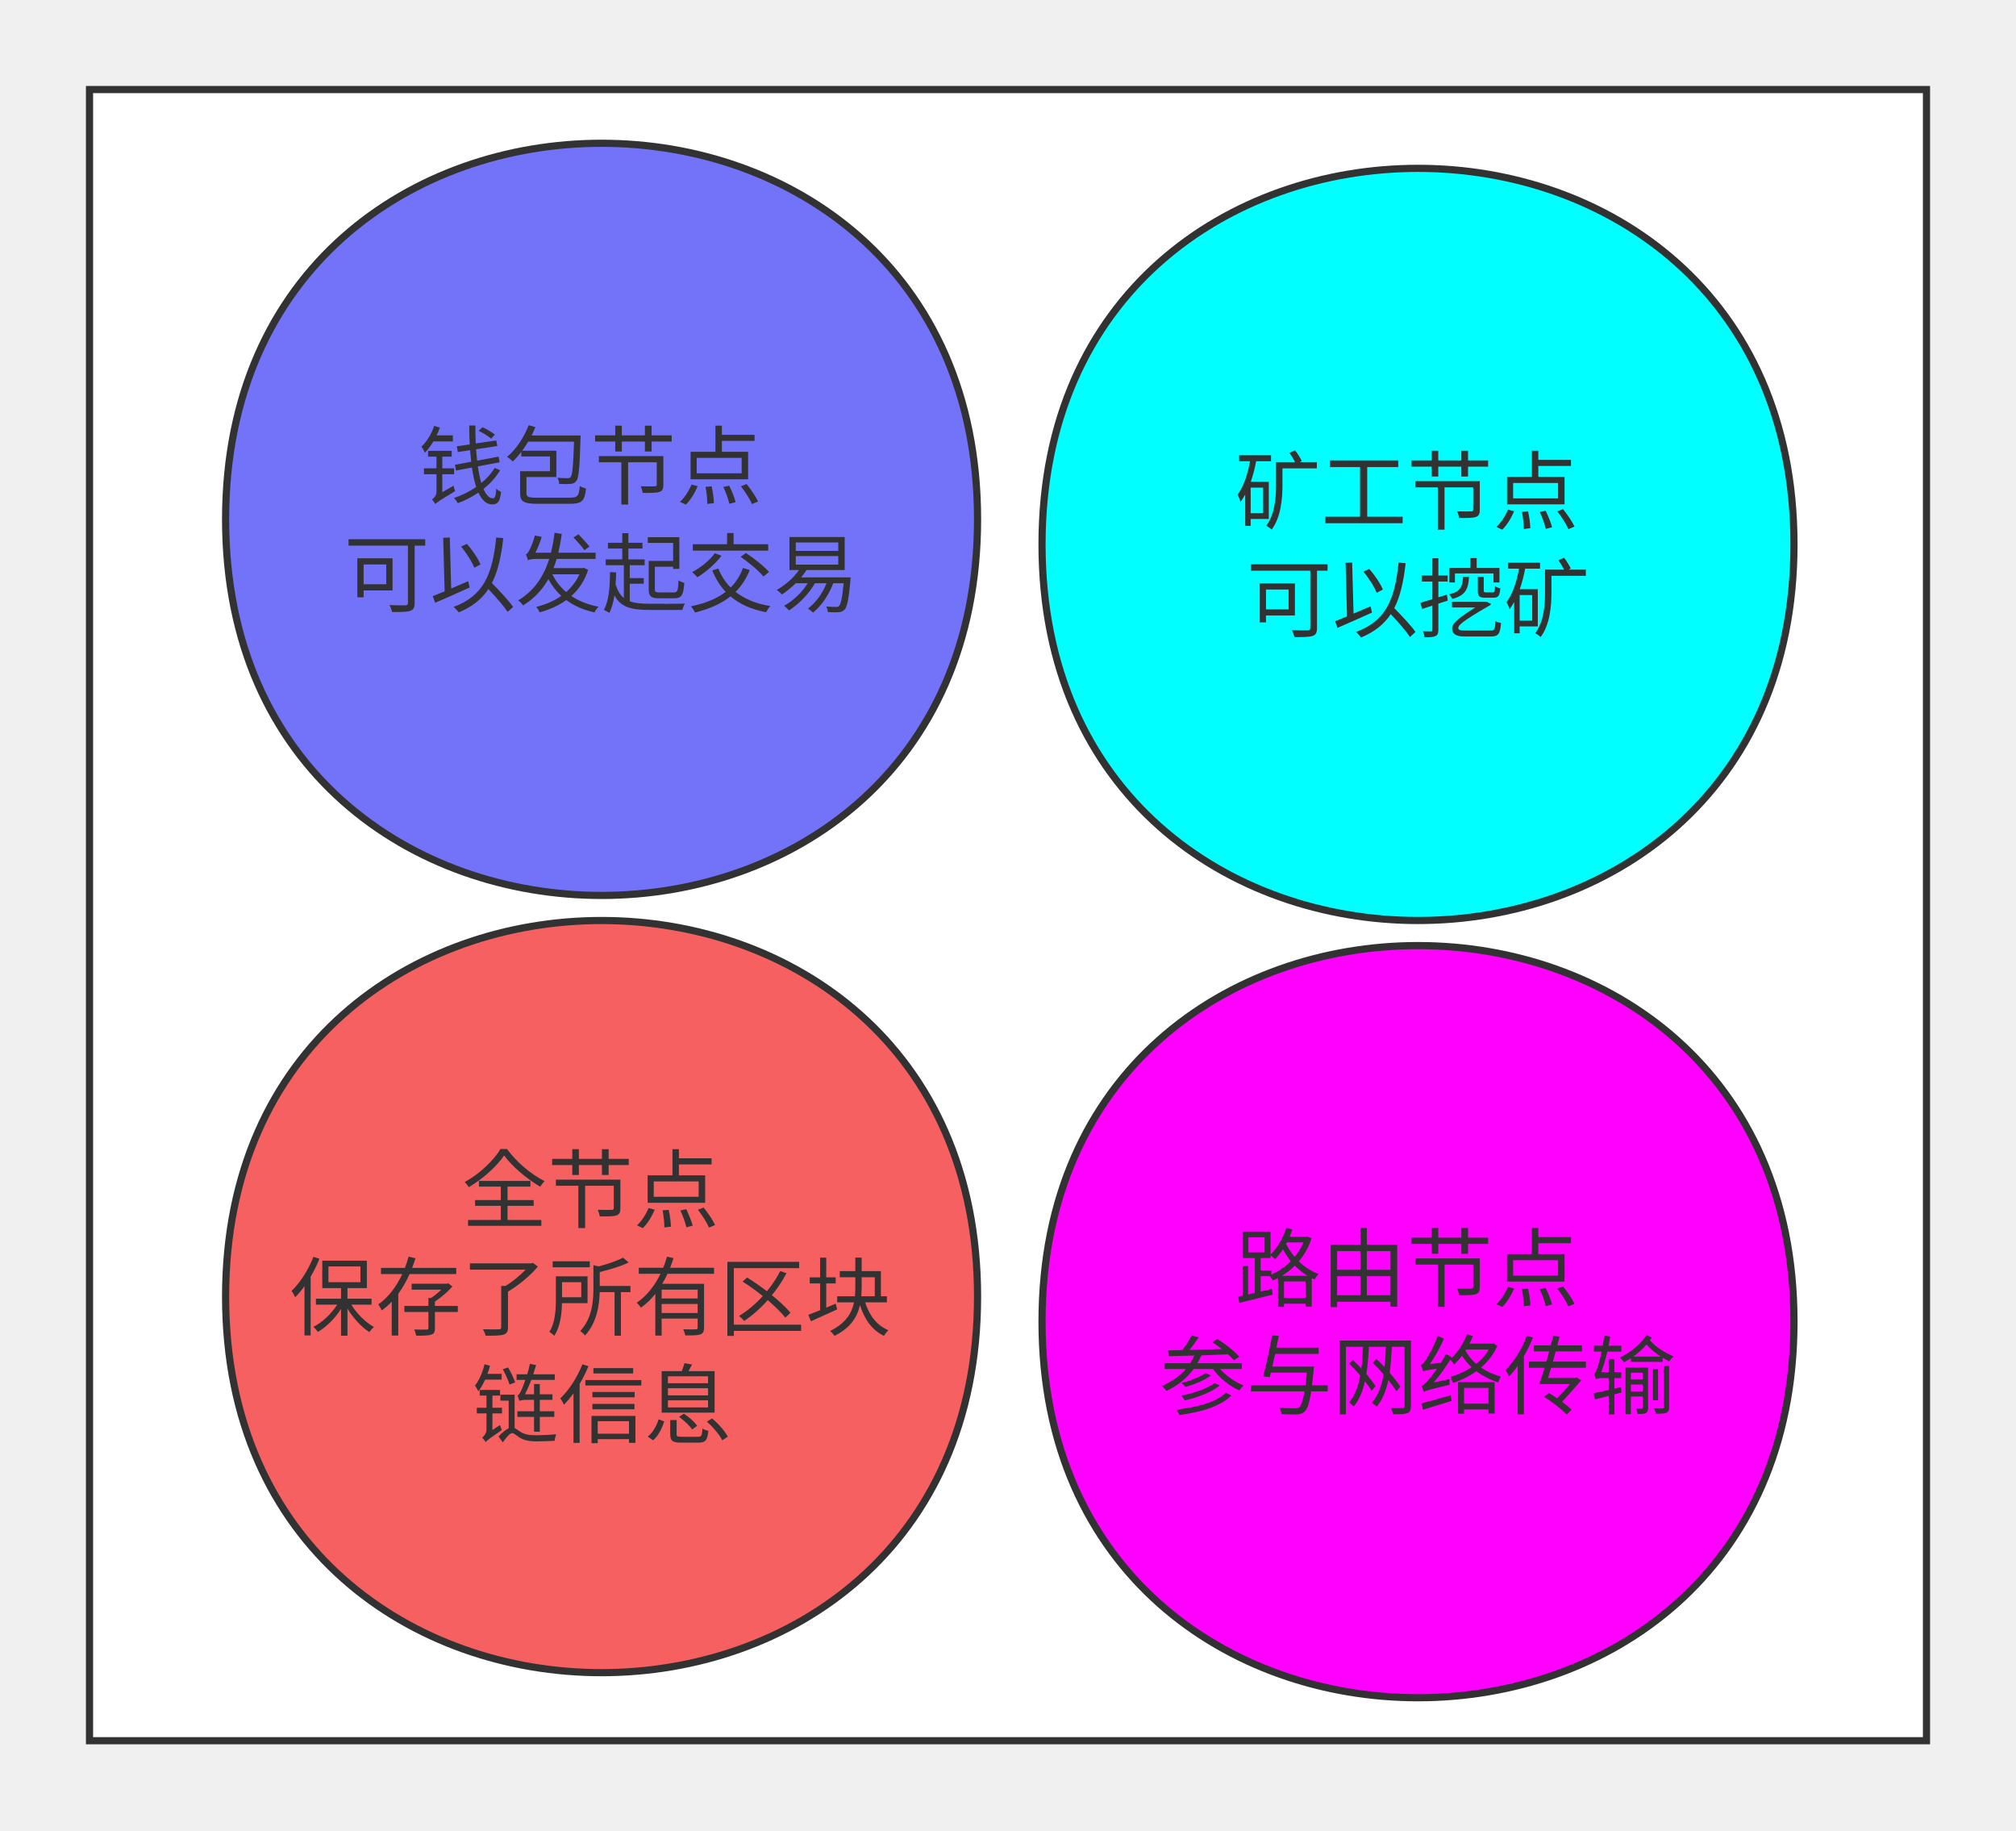
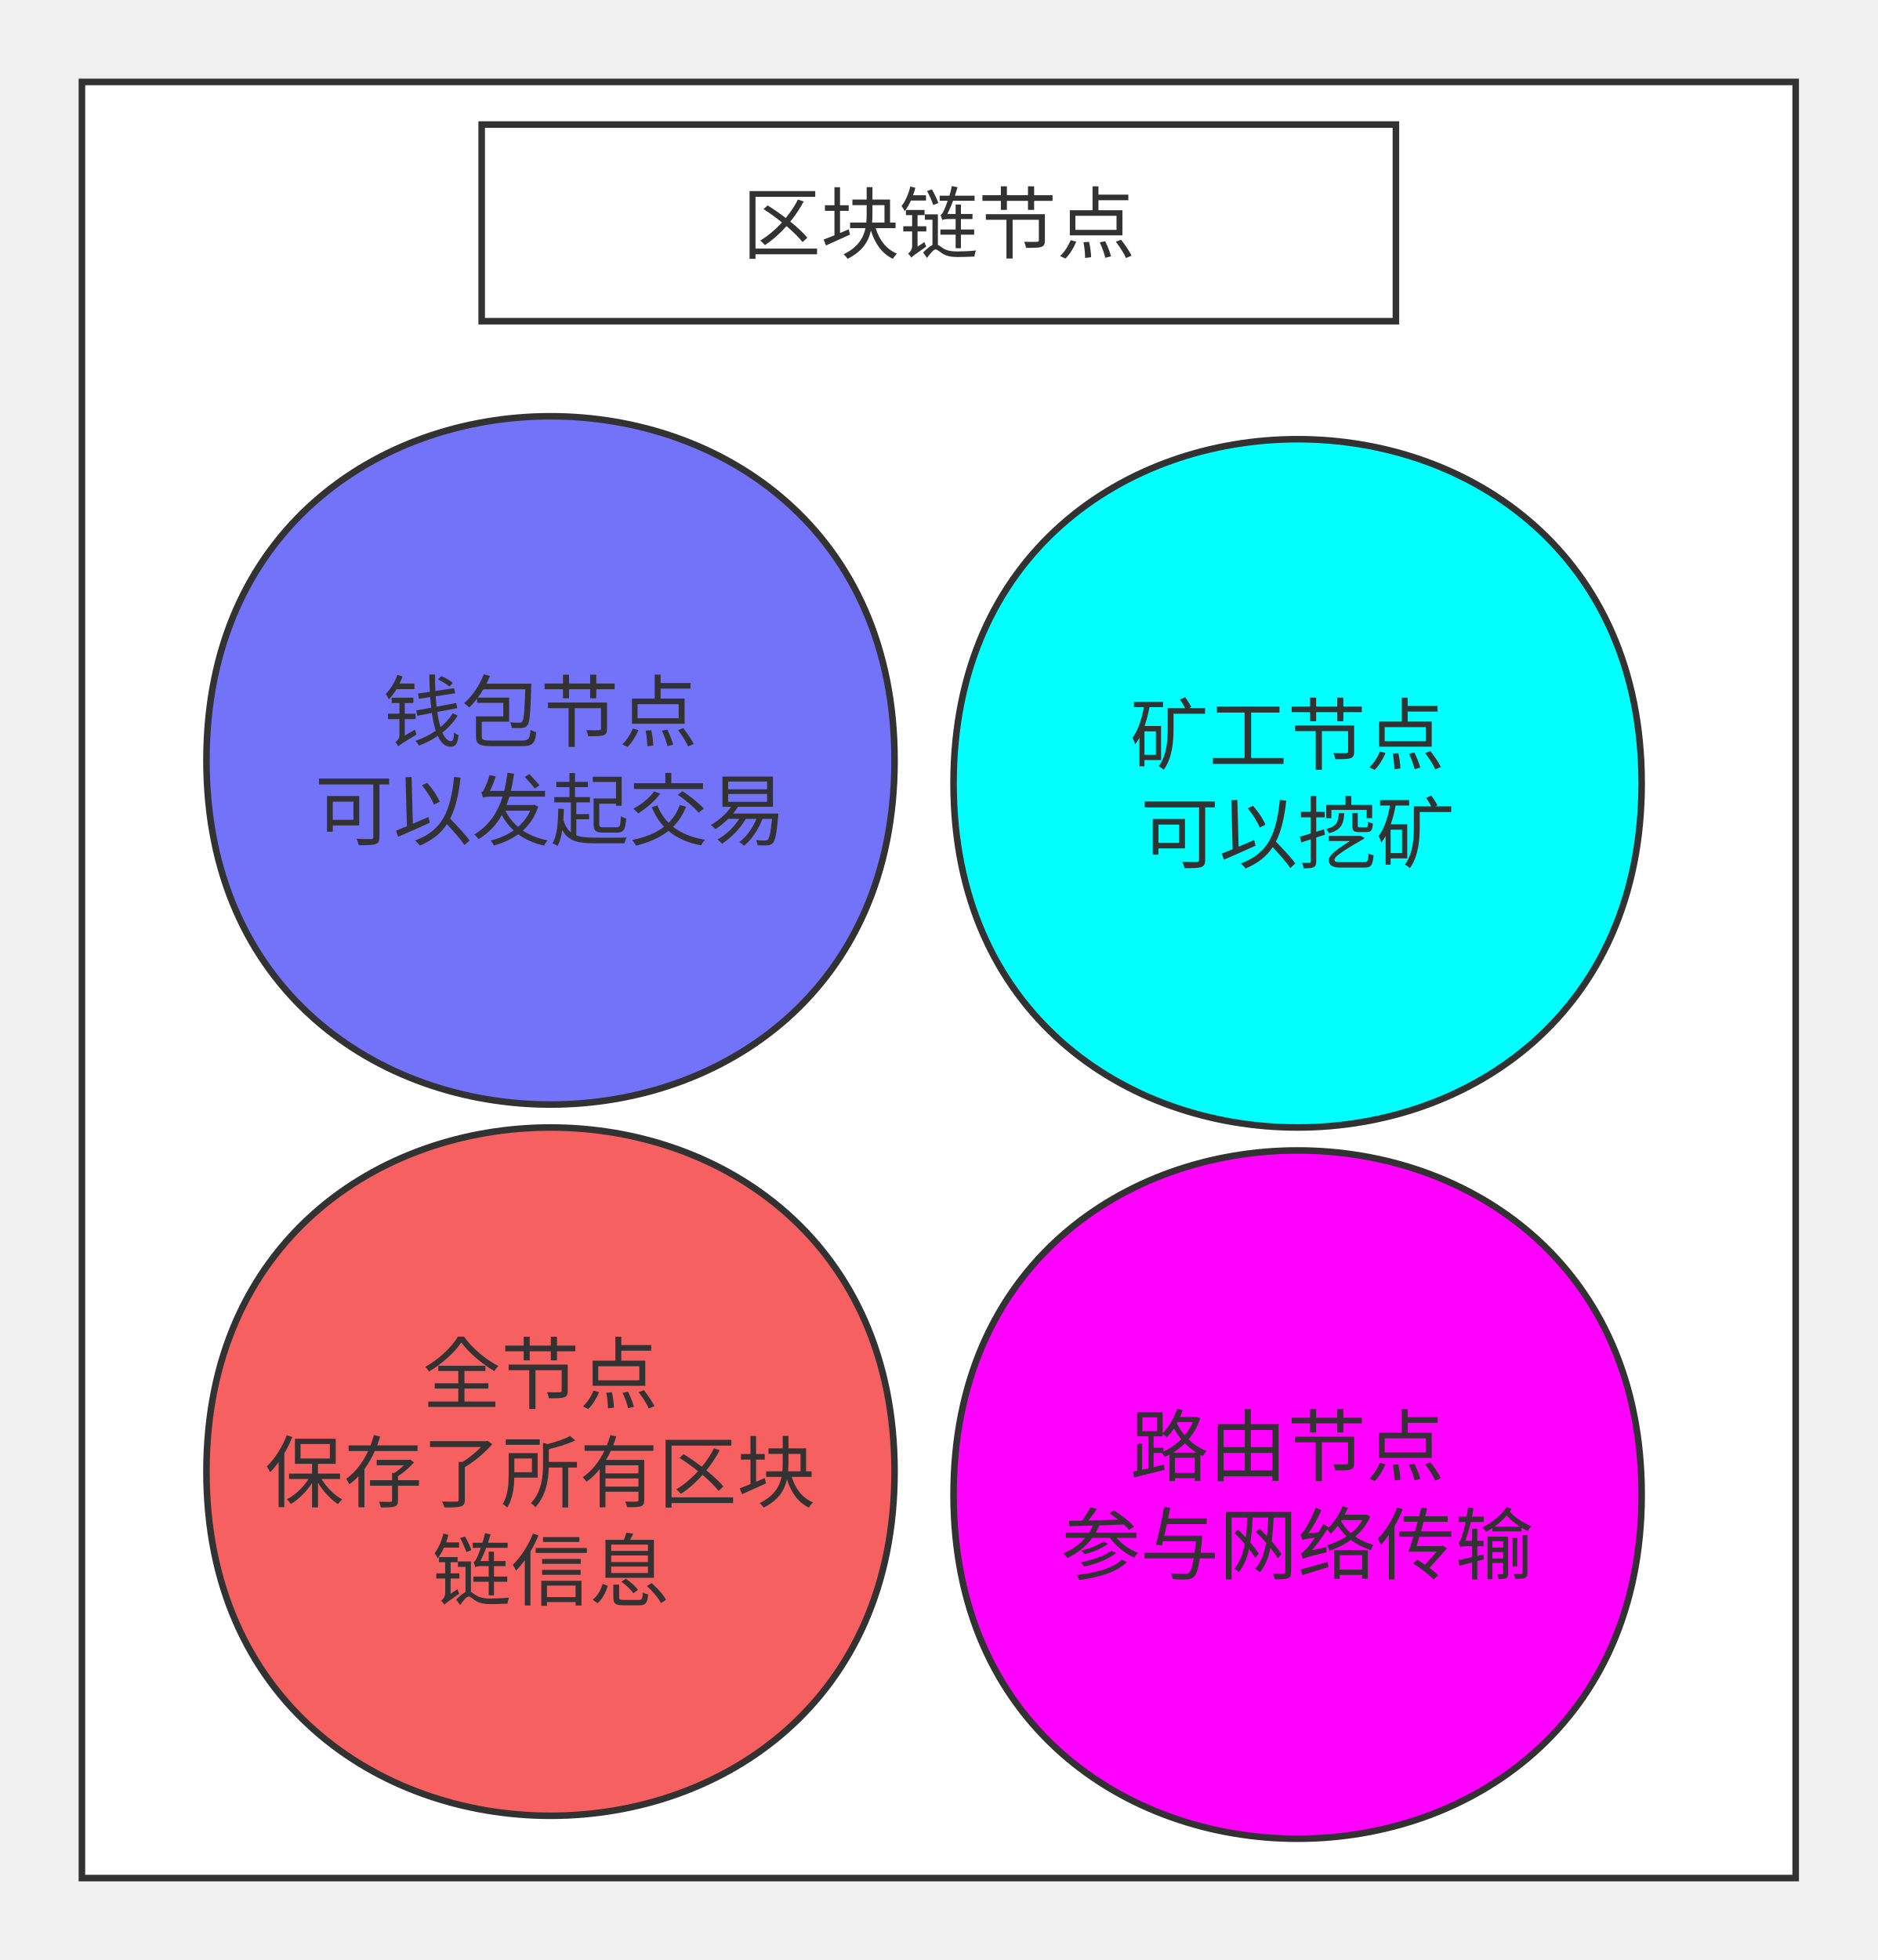
- <svg xmlns="http://www.w3.org/2000/svg" id="SvgjsSvg1000" version="1.1" width="563" height="511">
-   <defs id="SvgjsDefs1001" />
-   <g id="SvgjsG1007" transform="translate(25,25)">
-     <path id="SvgjsPath1008" d="M0 0L513 0L513 461L0 461Z " stroke="rgba(50,50,50,1)" stroke-width="2" fill-opacity="1" fill="#ffffff" />
-     <g id="SvgjsG1009">
-       <text id="SvgjsText1010" font-family="微软雅黑" text-anchor="middle" font-size="13px" width="493px" fill="#323232" font-weight="400" align="middle" lineHeight="125%" font-style="" opacity="1" y="219.875" transform="rotate(0)" />
+ <svg xmlns="http://www.w3.org/2000/svg" id="SvgjsSvg1045" version="1.1" width="573" height="598">
+   <defs id="SvgjsDefs1046" />
+   <g id="SvgjsG1047" transform="translate(25,25)">
+     <path id="SvgjsPath1048" d="M0 0L523 0L523 548L0 548Z " stroke="rgba(50,50,50,1)" stroke-width="2" fill-opacity="1" fill="#ffffff" />
+     <g id="SvgjsG1049">
+       <text id="SvgjsText1050" font-family="微软雅黑" text-anchor="middle" font-size="13px" width="503px" fill="#323232" font-weight="400" align="middle" lineHeight="125%" font-style="" opacity="1" y="263.375" transform="rotate(0)" />
    </g>
  </g>
-   <g id="SvgjsG1011" transform="translate(63,257)">
-     <path id="SvgjsPath1012" d="M0 105C0 -35 210 -35 210 105C210 245 0 245 0 105Z " stroke="rgba(50,50,50,1)" stroke-width="2" fill-opacity="1" fill="#f76060" />
-     <g id="SvgjsG1013">
-       <text id="SvgjsText1014" font-family="微软雅黑" text-anchor="middle" font-size="24px" width="190px" fill="#323232" font-weight="400" align="middle" lineHeight="125%" font-style="" opacity="1" y="54" transform="rotate(0)">
-         <tspan id="SvgjsTspan1015" dy="30" x="105">
-           <tspan id="SvgjsTspan1016" style="text-decoration:;">全节点</tspan>
+   <g id="SvgjsG1051" transform="translate(63,344)">
+     <path id="SvgjsPath1052" d="M0 105C0 -35 210 -35 210 105C210 245 0 245 0 105Z " stroke="rgba(50,50,50,1)" stroke-width="2" fill-opacity="1" fill="#f76060" />
+     <g id="SvgjsG1053">
+       <text id="SvgjsText1054" font-family="微软雅黑" text-anchor="middle" font-size="24px" width="190px" fill="#323232" font-weight="400" align="middle" lineHeight="125%" font-style="" opacity="1" y="54" transform="rotate(0)">
+         <tspan id="SvgjsTspan1055" dy="30" x="105">
+           <tspan id="SvgjsTspan1056" style="text-decoration:;">全节点</tspan>
        </tspan>
-         <tspan id="SvgjsTspan1017" dy="30" x="105">
-           <tspan id="SvgjsTspan1018" style="text-decoration:;">保存了所有区块</tspan>
+         <tspan id="SvgjsTspan1057" dy="30" x="105">
+           <tspan id="SvgjsTspan1058" style="text-decoration:;">保存了所有区块</tspan>
        </tspan>
-         <tspan id="SvgjsTspan1019" dy="30" x="105">
-           <tspan id="SvgjsTspan1020" style="text-decoration:;">链信息</tspan>
+         <tspan id="SvgjsTspan1059" dy="30" x="105">
+           <tspan id="SvgjsTspan1060" style="text-decoration:;">链信息</tspan>
        </tspan>
      </text>
    </g>
  </g>
-   <g id="SvgjsG1021" transform="translate(63,40)">
-     <path id="SvgjsPath1022" d="M0 105C0 -35 210 -35 210 105C210 245 0 245 0 105Z " stroke="rgba(50,50,50,1)" stroke-width="2" fill-opacity="1" fill="#7373fa" />
-     <g id="SvgjsG1023">
-       <text id="SvgjsText1024" font-family="微软雅黑" text-anchor="middle" font-size="24px" width="190px" fill="#323232" font-weight="400" align="middle" lineHeight="125%" font-style="" opacity="1" y="69" transform="rotate(0)">
-         <tspan id="SvgjsTspan1025" dy="30" x="105">
-           <tspan id="SvgjsTspan1026" style="text-decoration:;">钱包节点</tspan>
+   <g id="SvgjsG1061" transform="translate(63,127)">
+     <path id="SvgjsPath1062" d="M0 105C0 -35 210 -35 210 105C210 245 0 245 0 105Z " stroke="rgba(50,50,50,1)" stroke-width="2" fill-opacity="1" fill="#7373fa" />
+     <g id="SvgjsG1063">
+       <text id="SvgjsText1064" font-family="微软雅黑" text-anchor="middle" font-size="24px" width="190px" fill="#323232" font-weight="400" align="middle" lineHeight="125%" font-style="" opacity="1" y="69" transform="rotate(0)">
+         <tspan id="SvgjsTspan1065" dy="30" x="105">
+           <tspan id="SvgjsTspan1066" style="text-decoration:;">钱包节点</tspan>
        </tspan>
-         <tspan id="SvgjsTspan1027" dy="30" x="105">
-           <tspan id="SvgjsTspan1028" style="text-decoration:;">可以发起交易</tspan>
+         <tspan id="SvgjsTspan1067" dy="30" x="105">
+           <tspan id="SvgjsTspan1068" style="text-decoration:;">可以发起交易</tspan>
        </tspan>
      </text>
    </g>
  </g>
-   <g id="SvgjsG1029" transform="translate(291,47)">
-     <path id="SvgjsPath1030" d="M0 105C0 -35 210 -35 210 105C210 245 0 245 0 105Z " stroke="rgba(50,50,50,1)" stroke-width="2" fill-opacity="1" fill="#00ffff" />
-     <g id="SvgjsG1031">
-       <text id="SvgjsText1032" font-family="微软雅黑" text-anchor="middle" font-size="24px" width="190px" fill="#323232" font-weight="400" align="middle" lineHeight="125%" font-style="" opacity="1" y="69" transform="rotate(0)">
-         <tspan id="SvgjsTspan1033" dy="30" x="105">
-           <tspan id="SvgjsTspan1034" style="text-decoration:;">矿工节点</tspan>
+   <g id="SvgjsG1069" transform="translate(291,134)">
+     <path id="SvgjsPath1070" d="M0 105C0 -35 210 -35 210 105C210 245 0 245 0 105Z " stroke="rgba(50,50,50,1)" stroke-width="2" fill-opacity="1" fill="#00ffff" />
+     <g id="SvgjsG1071">
+       <text id="SvgjsText1072" font-family="微软雅黑" text-anchor="middle" font-size="24px" width="190px" fill="#323232" font-weight="400" align="middle" lineHeight="125%" font-style="" opacity="1" y="69" transform="rotate(0)">
+         <tspan id="SvgjsTspan1073" dy="30" x="105">
+           <tspan id="SvgjsTspan1074" style="text-decoration:;">矿工节点</tspan>
        </tspan>
-         <tspan id="SvgjsTspan1035" dy="30" x="105">
-           <tspan id="SvgjsTspan1036" style="text-decoration:;">可以挖矿</tspan>
+         <tspan id="SvgjsTspan1075" dy="30" x="105">
+           <tspan id="SvgjsTspan1076" style="text-decoration:;">可以挖矿</tspan>
        </tspan>
      </text>
    </g>
  </g>
-   <g id="SvgjsG1037" transform="translate(291,264)">
-     <path id="SvgjsPath1038" d="M0 105C0 -35 210 -35 210 105C210 245 0 245 0 105Z " stroke="rgba(50,50,50,1)" stroke-width="2" fill-opacity="1" fill="#ff00ff" />
-     <g id="SvgjsG1039">
-       <text id="SvgjsText1040" font-family="微软雅黑" text-anchor="middle" font-size="24px" width="190px" fill="#323232" font-weight="400" align="middle" lineHeight="125%" font-style="" opacity="1" y="69" transform="rotate(0)">
-         <tspan id="SvgjsTspan1041" dy="30" x="105">
-           <tspan id="SvgjsTspan1042" style="text-decoration:;">路由节点</tspan>
+   <g id="SvgjsG1077" transform="translate(291,351)">
+     <path id="SvgjsPath1078" d="M0 105C0 -35 210 -35 210 105C210 245 0 245 0 105Z " stroke="rgba(50,50,50,1)" stroke-width="2" fill-opacity="1" fill="#ff00ff" />
+     <g id="SvgjsG1079">
+       <text id="SvgjsText1080" font-family="微软雅黑" text-anchor="middle" font-size="24px" width="190px" fill="#323232" font-weight="400" align="middle" lineHeight="125%" font-style="" opacity="1" y="69" transform="rotate(0)">
+         <tspan id="SvgjsTspan1081" dy="30" x="105">
+           <tspan id="SvgjsTspan1082" style="text-decoration:;">路由节点</tspan>
        </tspan>
-         <tspan id="SvgjsTspan1043" dy="30" x="105">
-           <tspan id="SvgjsTspan1044" style="text-decoration:;">参与网络传输</tspan>
+         <tspan id="SvgjsTspan1083" dy="30" x="105">
+           <tspan id="SvgjsTspan1084" style="text-decoration:;">参与网络传输</tspan>
+         </tspan>
+       </text>
+     </g>
+   </g>
+   <g id="SvgjsG1085" transform="translate(147,38)">
+     <path id="SvgjsPath1086" d="M0 0L279 0L279 60L0 60Z " stroke="rgba(50,50,50,1)" stroke-width="2" fill-opacity="1" fill="#ffffff" />
+     <g id="SvgjsG1087">
+       <text id="SvgjsText1088" font-family="微软雅黑" text-anchor="middle" font-size="24px" width="259px" fill="#323232" font-weight="400" align="middle" lineHeight="125%" font-style="" opacity="1" y="9" transform="rotate(0)">
+         <tspan id="SvgjsTspan1089" dy="30" x="139.5">
+           <tspan id="SvgjsTspan1090" style="text-decoration:;">区块链节点</tspan>
        </tspan>
      </text>
    </g>
  </g>
</svg>
